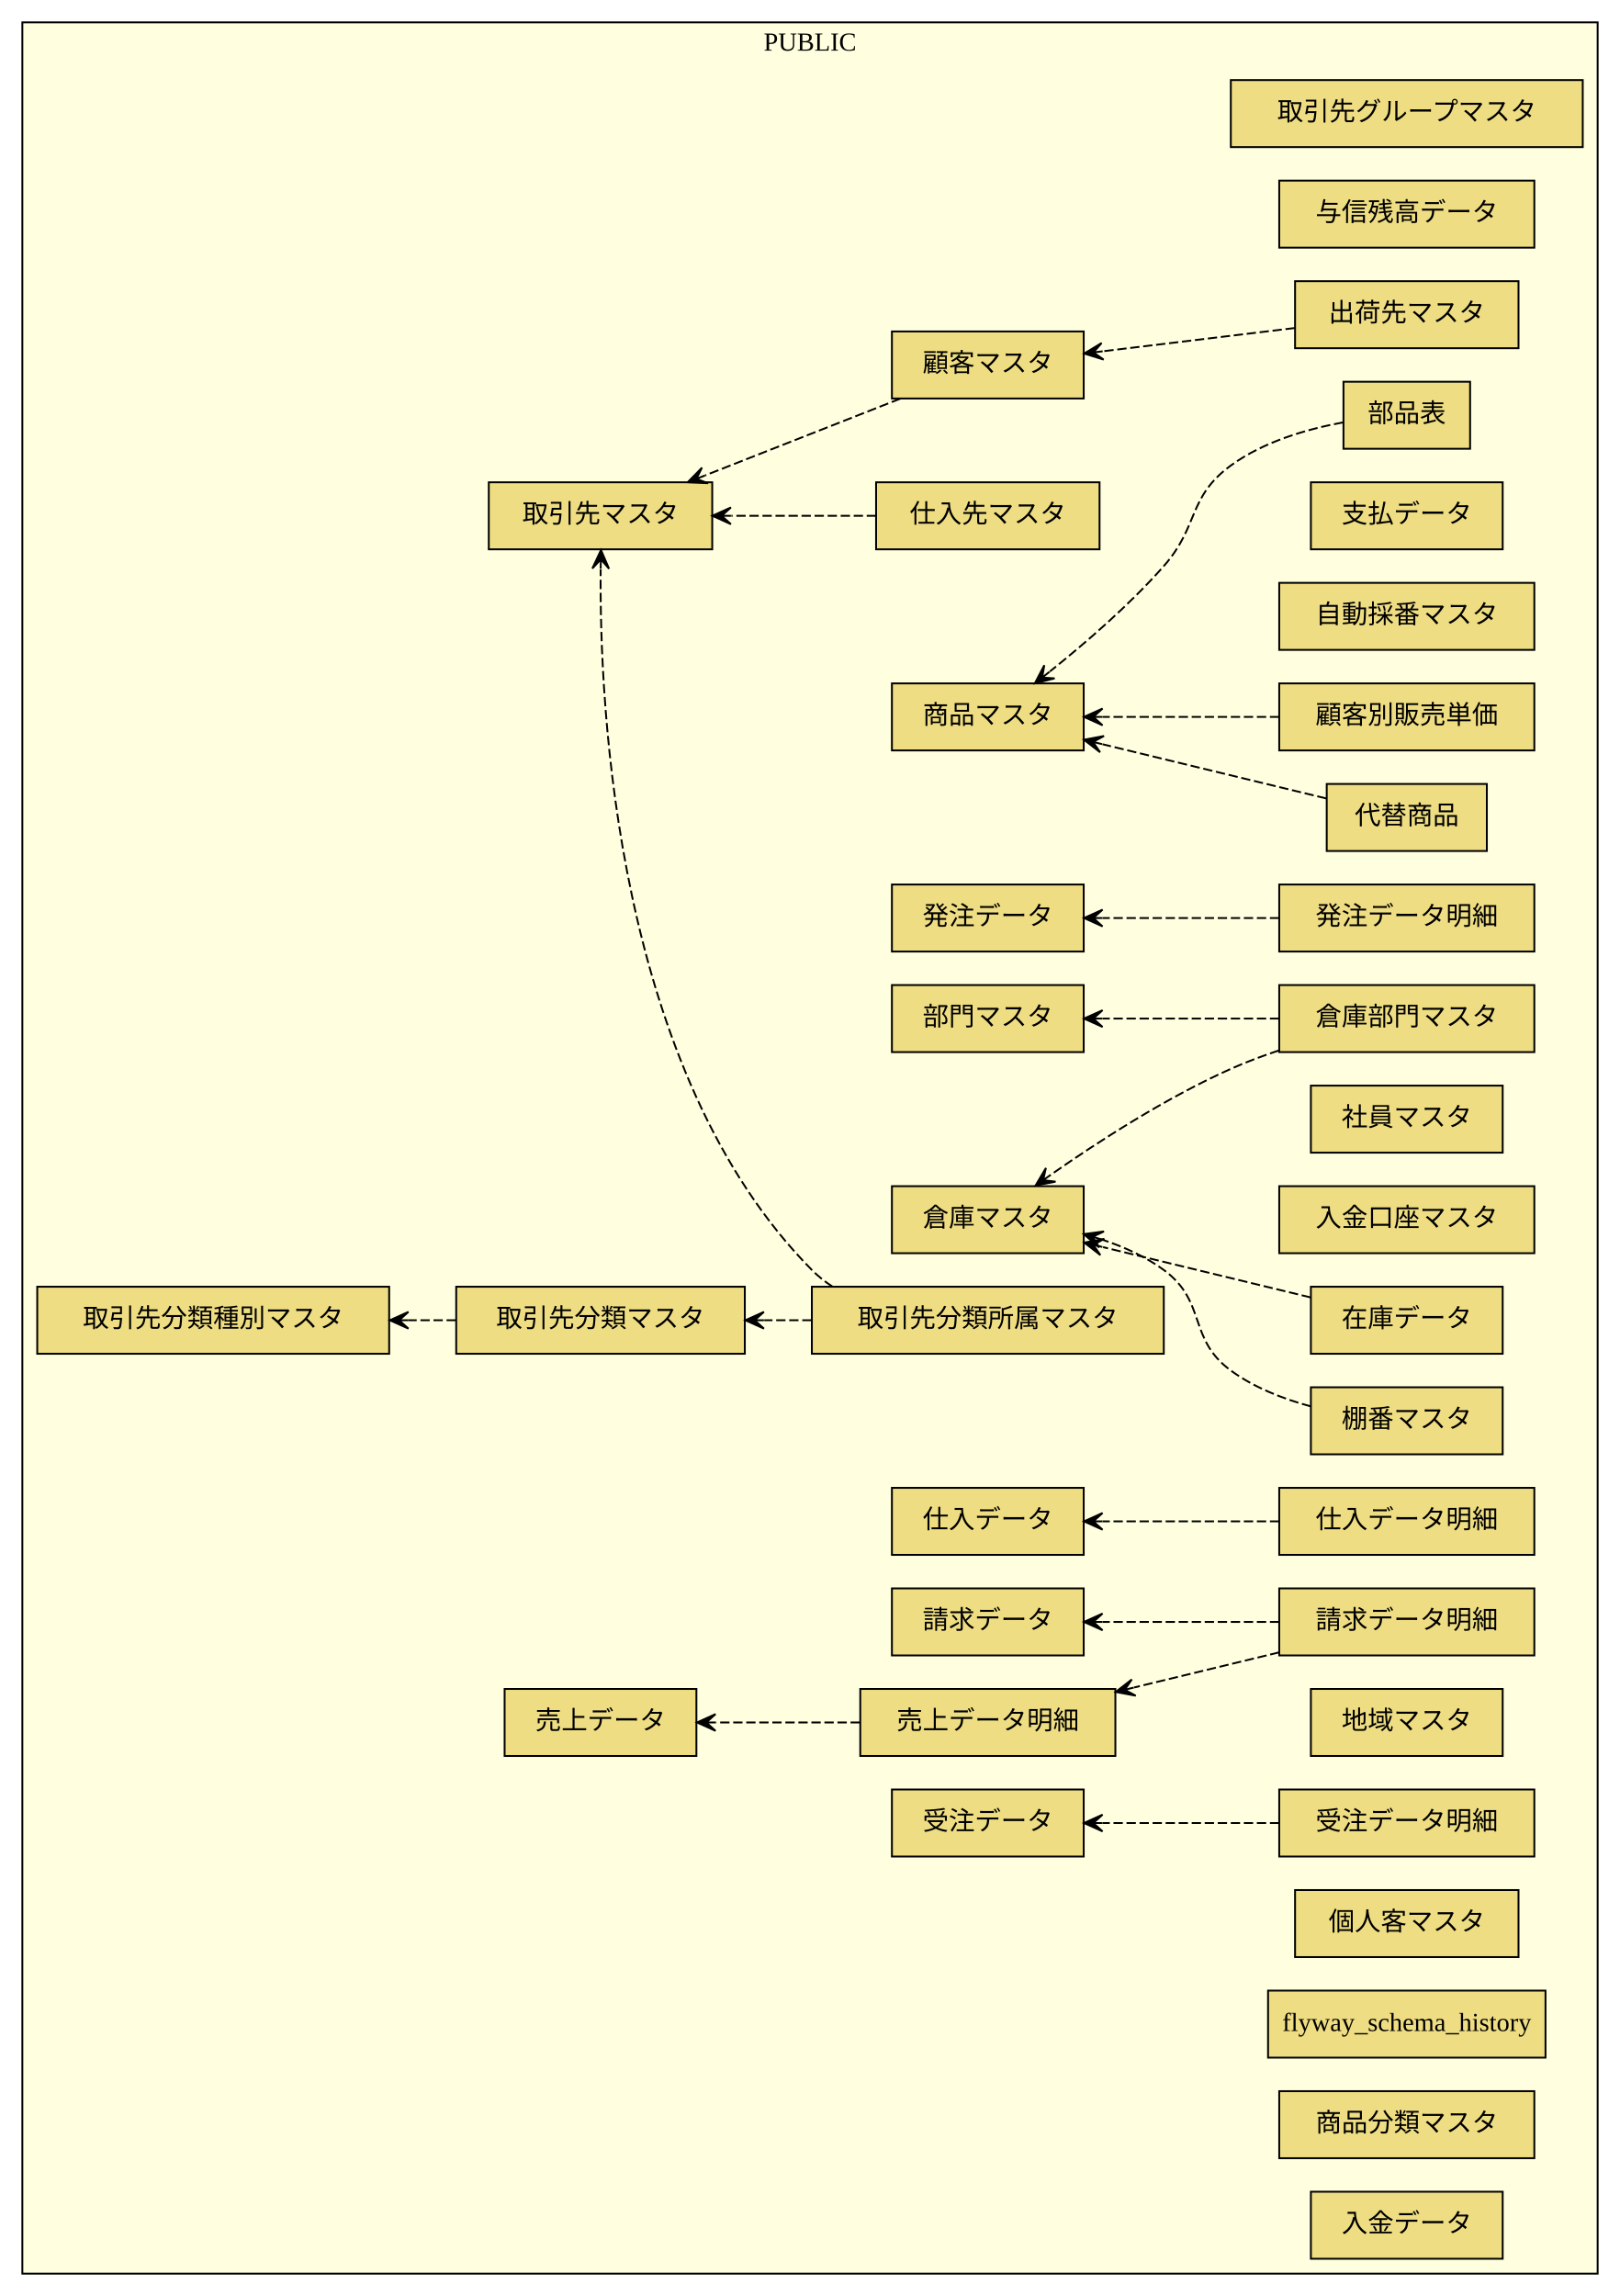
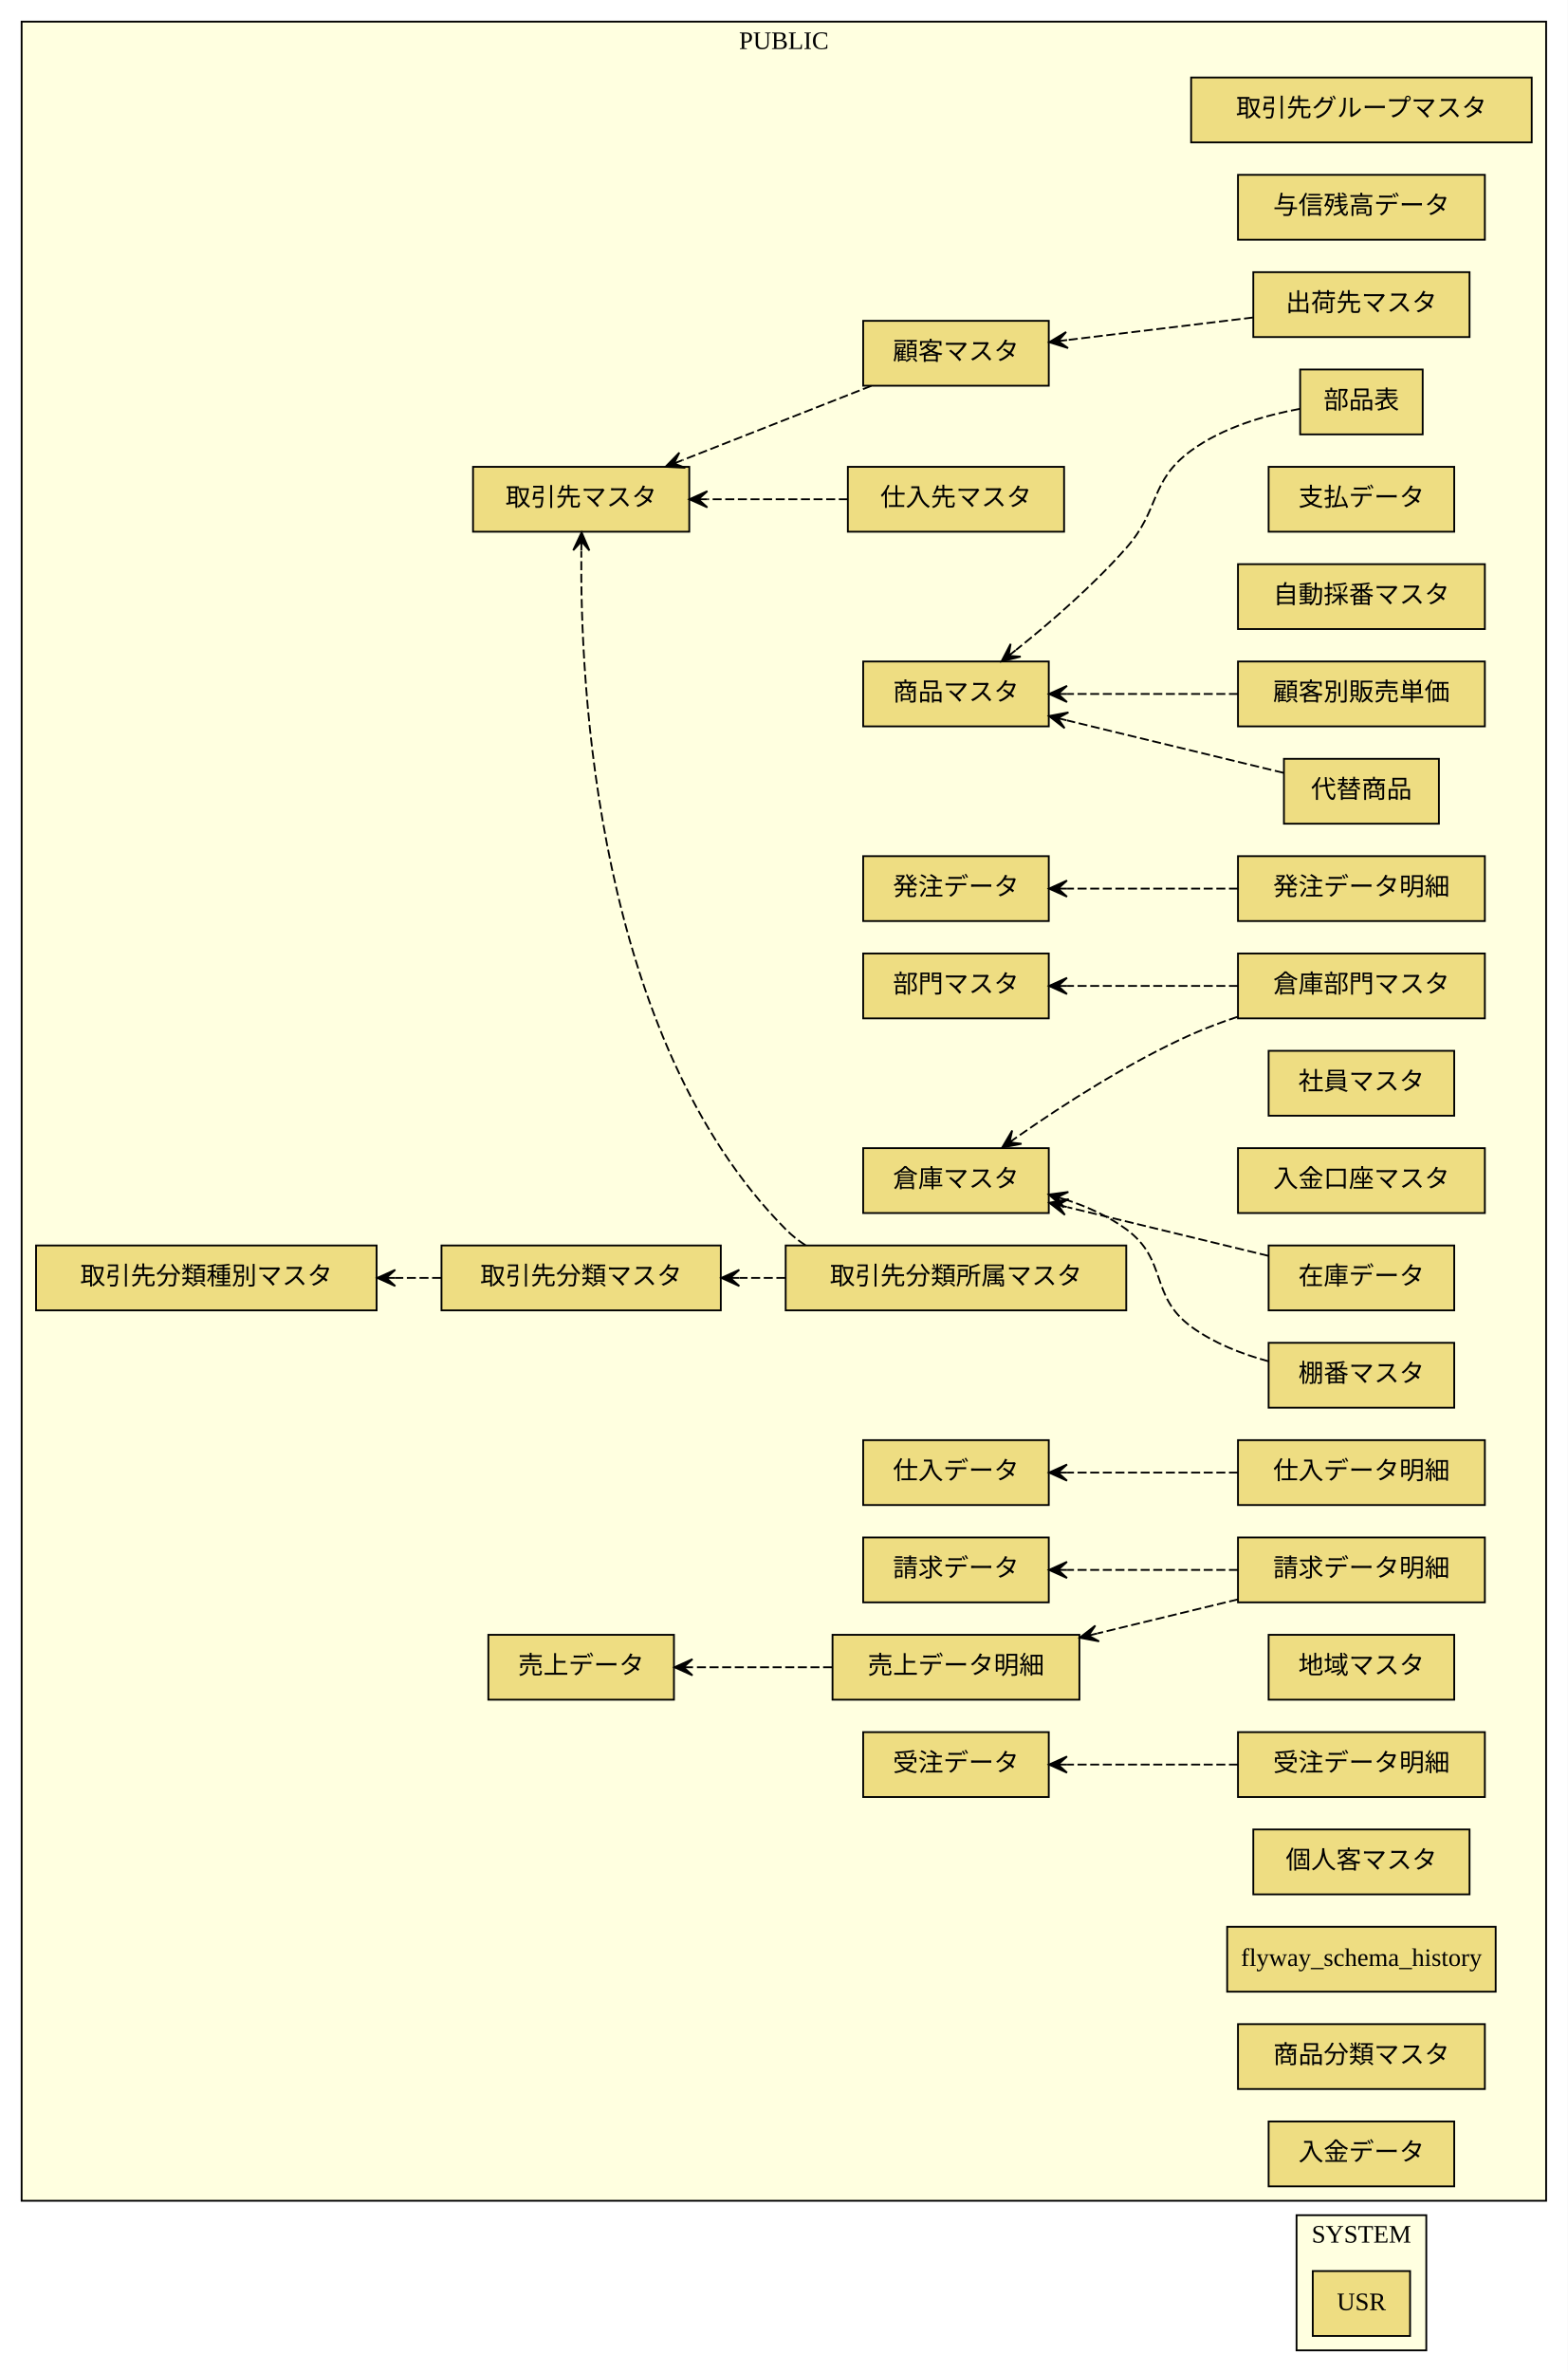
- <svg xmlns="http://www.w3.org/2000/svg" width="870pt" height="1233pt" viewBox="0.00 0.00 870.00 1233.00">
-   <g id="graph0" class="graph" transform="scale(1 1) rotate(0) translate(4 1229)">
-     <polygon fill="white" stroke="transparent" points="-4,4 -4,-1229 866,-1229 866,4 -4,4" />
+ <svg xmlns="http://www.w3.org/2000/svg" width="870pt" height="1316pt" viewBox="0.00 0.00 870.00 1316.00">
+   <g id="graph0" class="graph" transform="scale(1 1) rotate(0) translate(4 1312)">
+     <polygon fill="white" stroke="transparent" points="-4,4 -4,-1312 866,-1312 866,4 -4,4" />
    <g id="clust1" class="cluster">
-       <polygon fill="lightyellow" stroke="black" points="8,-8 8,-1217 854,-1217 854,-8 8,-8" />
-       <text text-anchor="middle" x="431" y="-1201.8" font-family="Times New Roman,serif" font-size="14.00">PUBLIC</text>
+       <polygon fill="lightyellow" stroke="black" points="715.5,-8 715.5,-83 787.5,-83 787.5,-8 715.5,-8" />
+       <text text-anchor="middle" x="751.5" y="-67.8" font-family="Times New Roman,serif" font-size="14.00">SYSTEM</text>
+     </g>
+     <g id="clust2" class="cluster">
+       <polygon fill="lightyellow" stroke="black" points="8,-91 8,-1300 854,-1300 854,-91 8,-91" />
+       <text text-anchor="middle" x="431" y="-1284.8" font-family="Times New Roman,serif" font-size="14.00">
+                 PUBLIC
+             </text>
    </g>
    <g id="node1" class="node">
-       <polygon fill="#eedd82" stroke="black" points="846,-1186 657,-1186 657,-1150 846,-1150 846,-1186" />
-       <text text-anchor="middle" x="751.5" y="-1164.3" font-family="Times New Roman,serif" font-size="14.00">取引先グループマスタ</text>
+       <polygon fill="#eedd82" stroke="black" points="778.5,-52 724.5,-52 724.5,-16 778.5,-16 778.5,-52" />
+       <text text-anchor="middle" x="751.5" y="-30.3" font-family="Times New Roman,serif" font-size="14.00">USR
+             </text>
    </g>
    <g id="node2" class="node">
-       <polygon fill="#eedd82" stroke="black" points="820,-1132 683,-1132 683,-1096 820,-1096 820,-1132" />
-       <text text-anchor="middle" x="751.5" y="-1110.3" font-family="Times New Roman,serif" font-size="14.00">与信残高データ</text>
+       <polygon fill="#eedd82" stroke="black" points="846,-1269 657,-1269 657,-1233 846,-1233 846,-1269" />
+       <text text-anchor="middle" x="751.5" y="-1247.3" font-family="Times New Roman,serif" font-size="14.00">
+                 取引先グループマスタ
+             </text>
    </g>
    <g id="node3" class="node">
-       <polygon fill="#eedd82" stroke="black" points="378.5,-970 258.5,-970 258.5,-934 378.5,-934 378.5,-970" />
-       <text text-anchor="middle" x="318.5" y="-948.3" font-family="Times New Roman,serif" font-size="14.00">取引先マスタ</text>
+       <polygon fill="#eedd82" stroke="black" points="820,-1215 683,-1215 683,-1179 820,-1179 820,-1215" />
+       <text text-anchor="middle" x="751.5" y="-1193.3" font-family="Times New Roman,serif" font-size="14.00">
+                 与信残高データ
+             </text>
    </g>
    <g id="node4" class="node">
-       <polygon fill="#eedd82" stroke="black" points="586.5,-970 466.5,-970 466.5,-934 586.5,-934 586.5,-970" />
-       <text text-anchor="middle" x="526.5" y="-948.3" font-family="Times New Roman,serif" font-size="14.00">仕入先マスタ</text>
+       <polygon fill="#eedd82" stroke="black" points="378.5,-1053 258.5,-1053 258.5,-1017 378.5,-1017 378.5,-1053" />
+       <text text-anchor="middle" x="318.5" y="-1031.3" font-family="Times New Roman,serif" font-size="14.00">
+                 取引先マスタ
+             </text>
+     </g>
+     <g id="node5" class="node">
+       <polygon fill="#eedd82" stroke="black" points="586.5,-1053 466.5,-1053 466.5,-1017 586.5,-1017 586.5,-1053" />
+       <text text-anchor="middle" x="526.5" y="-1031.3" font-family="Times New Roman,serif" font-size="14.00">
+                 仕入先マスタ
+             </text>
    </g>
    <g id="edge2" class="edge">
-       <path fill="none" stroke="black" stroke-dasharray="5,2" d="M466.47,-952C442.23,-952 413.98,-952 388.77,-952" />
-       <polygon fill="black" stroke="black" points="378.54,-952 388.54,-947.5 383.54,-952 388.54,-952 388.54,-952 388.54,-952 383.54,-952 388.54,-956.5 378.54,-952 378.54,-952" />
-     </g>
-     <g id="node5" class="node">
-       <polygon fill="#eedd82" stroke="black" points="578,-862 475,-862 475,-826 578,-826 578,-862" />
-       <text text-anchor="middle" x="526.5" y="-840.3" font-family="Times New Roman,serif" font-size="14.00">商品マスタ</text>
+       <path fill="none" stroke="black" stroke-dasharray="5,2" d="M466.47,-1035C442.23,-1035 413.98,-1035 388.77,-1035" />
+       <polygon fill="black" stroke="black" points="378.54,-1035 388.54,-1030.5 383.54,-1035 388.54,-1035 388.54,-1035 388.54,-1035 383.54,-1035 388.54,-1039.5 378.54,-1035 378.54,-1035" />
    </g>
    <g id="node6" class="node">
-       <polygon fill="#eedd82" stroke="black" points="785.5,-1024 717.5,-1024 717.5,-988 785.5,-988 785.5,-1024" />
-       <text text-anchor="middle" x="751.5" y="-1002.3" font-family="Times New Roman,serif" font-size="14.00">部品表</text>
+       <polygon fill="#eedd82" stroke="black" points="578,-945 475,-945 475,-909 578,-909 578,-945" />
+       <text text-anchor="middle" x="526.5" y="-923.3" font-family="Times New Roman,serif" font-size="14.00">
+                 商品マスタ
+             </text>
+     </g>
+     <g id="node7" class="node">
+       <polygon fill="#eedd82" stroke="black" points="785.5,-1107 717.5,-1107 717.5,-1071 785.5,-1071 785.5,-1107" />
+       <text text-anchor="middle" x="751.5" y="-1085.3" font-family="Times New Roman,serif" font-size="14.00">
+                 部品表
+             </text>
    </g>
    <g id="edge17" class="edge">
-       <path fill="none" stroke="black" stroke-dasharray="5,2" d="M717.28,-1002.16C698.19,-998.63 674.59,-991.88 657,-979 633.73,-961.96 640.07,-946.64 621,-925 602.57,-904.09 578.79,-883.56 559.83,-868.4" />
-       <polygon fill="black" stroke="black" points="551.76,-862.04 562.4,-864.7 555.69,-865.14 559.61,-868.23 559.61,-868.23 559.61,-868.23 555.69,-865.14 556.83,-871.77 551.76,-862.04 551.76,-862.04" />
-     </g>
-     <g id="node7" class="node">
-       <polygon fill="#eedd82" stroke="black" points="820,-862 683,-862 683,-826 820,-826 820,-862" />
-       <text text-anchor="middle" x="751.5" y="-840.3" font-family="Times New Roman,serif" font-size="14.00">顧客別販売単価</text>
+       <path fill="none" stroke="black" stroke-dasharray="5,2" d="M717.28,-1085.16C698.19,-1081.63 674.59,-1074.88 657,-1062 633.73,-1044.96 640.07,-1029.64 621,-1008 602.57,-987.09 578.79,-966.56 559.83,-951.4" />
+       <polygon fill="black" stroke="black" points="551.76,-945.04 562.4,-947.7 555.69,-948.14 559.61,-951.23 559.61,-951.23 559.61,-951.23 555.69,-948.14 556.83,-954.77 551.76,-945.04 551.76,-945.04" />
+     </g>
+     <g id="node8" class="node">
+       <polygon fill="#eedd82" stroke="black" points="820,-945 683,-945 683,-909 820,-909 820,-945" />
+       <text text-anchor="middle" x="751.5" y="-923.3" font-family="Times New Roman,serif" font-size="14.00">
+                 顧客別販売単価
+             </text>
    </g>
    <g id="edge19" class="edge">
-       <path fill="none" stroke="black" stroke-dasharray="5,2" d="M682.99,-844C652.83,-844 617.56,-844 588.24,-844" />
-       <polygon fill="black" stroke="black" points="578.13,-844 588.13,-839.5 583.13,-844 588.13,-844 588.13,-844 588.13,-844 583.13,-844 588.13,-848.5 578.13,-844 578.13,-844" />
-     </g>
-     <g id="node8" class="node">
-       <polygon fill="#eedd82" stroke="black" points="396,-538 241,-538 241,-502 396,-502 396,-538" />
-       <text text-anchor="middle" x="318.5" y="-516.3" font-family="Times New Roman,serif" font-size="14.00">取引先分類マスタ</text>
+       <path fill="none" stroke="black" stroke-dasharray="5,2" d="M682.99,-927C652.83,-927 617.56,-927 588.24,-927" />
+       <polygon fill="black" stroke="black" points="578.13,-927 588.13,-922.5 583.13,-927 588.13,-927 588.13,-927 588.13,-927 583.13,-927 588.13,-931.5 578.13,-927 578.13,-927" />
+     </g>
+     <g id="node9" class="node">
+       <polygon fill="#eedd82" stroke="black" points="396,-621 241,-621 241,-585 396,-585 396,-621" />
+       <text text-anchor="middle" x="318.5" y="-599.3" font-family="Times New Roman,serif" font-size="14.00">
+                 取引先分類マスタ
+             </text>
+     </g>
+     <g id="node17" class="node">
+       <polygon fill="#eedd82" stroke="black" points="205,-621 16,-621 16,-585 205,-585 205,-621" />
+       <text text-anchor="middle" x="110.5" y="-599.3" font-family="Times New Roman,serif" font-size="14.00">
+                 取引先分類種別マスタ
+             </text>
+     </g>
+     <g id="edge7" class="edge">
+       <path fill="none" stroke="black" stroke-dasharray="5,2" d="M240.79,-603C232.49,-603 223.94,-603 215.38,-603" />
+       <polygon fill="black" stroke="black" points="205.35,-603 215.35,-598.5 210.35,-603 215.35,-603 215.35,-603 215.35,-603 210.35,-603 215.35,-607.5 205.35,-603 205.35,-603" />
+     </g>
+     <g id="node10" class="node">
+       <polygon fill="#eedd82" stroke="black" points="621,-621 432,-621 432,-585 621,-585 621,-621" />
+       <text text-anchor="middle" x="526.5" y="-599.3" font-family="Times New Roman,serif" font-size="14.00">
+                 取引先分類所属マスタ
+             </text>
+     </g>
+     <g id="edge8" class="edge">
+       <path fill="none" stroke="black" stroke-dasharray="5,2" d="M443.03,-621.1C439.05,-623.69 435.33,-626.64 432,-630 326.52,-736.55 317.89,-932.93 318.59,-1006.33" />
+       <polygon fill="black" stroke="black" points="318.76,-1016.63 314.1,-1006.71 318.68,-1011.63 318.59,-1006.63 318.59,-1006.63 318.59,-1006.63 318.68,-1011.63 323.09,-1006.56 318.76,-1016.63 318.76,-1016.63" />
+     </g>
+     <g id="edge9" class="edge">
+       <path fill="none" stroke="black" stroke-dasharray="5,2" d="M431.84,-603C423.38,-603 414.83,-603 406.43,-603" />
+       <polygon fill="black" stroke="black" points="396.27,-603 406.27,-598.5 401.27,-603 406.27,-603 406.27,-603 406.27,-603 401.27,-603 406.27,-607.5 396.27,-603 396.27,-603" />
+     </g>
+     <g id="node11" class="node">
+       <polygon fill="#eedd82" stroke="black" points="803,-1053 700,-1053 700,-1017 803,-1017 803,-1053" />
+       <text text-anchor="middle" x="751.5" y="-1031.3" font-family="Times New Roman,serif" font-size="14.00">
+                 支払データ
+             </text>
+     </g>
+     <g id="node12" class="node">
+       <polygon fill="#eedd82" stroke="black" points="820,-999 683,-999 683,-963 820,-963 820,-999" />
+       <text text-anchor="middle" x="751.5" y="-977.3" font-family="Times New Roman,serif" font-size="14.00">
+                 自動採番マスタ
+             </text>
+     </g>
+     <g id="node13" class="node">
+       <polygon fill="#eedd82" stroke="black" points="578,-351 475,-351 475,-315 578,-315 578,-351" />
+       <text text-anchor="middle" x="526.5" y="-329.3" font-family="Times New Roman,serif" font-size="14.00">
+                 受注データ
+             </text>
+     </g>
+     <g id="node14" class="node">
+       <polygon fill="#eedd82" stroke="black" points="820,-837 683,-837 683,-801 820,-801 820,-837" />
+       <text text-anchor="middle" x="751.5" y="-815.3" font-family="Times New Roman,serif" font-size="14.00">
+                 発注データ明細
+             </text>
+     </g>
+     <g id="node20" class="node">
+       <polygon fill="#eedd82" stroke="black" points="578,-837 475,-837 475,-801 578,-801 578,-837" />
+       <text text-anchor="middle" x="526.5" y="-815.3" font-family="Times New Roman,serif" font-size="14.00">
+                 発注データ
+             </text>
+     </g>
+     <g id="edge14" class="edge">
+       <path fill="none" stroke="black" stroke-dasharray="5,2" d="M682.99,-819C652.83,-819 617.56,-819 588.24,-819" />
+       <polygon fill="black" stroke="black" points="578.13,-819 588.13,-814.5 583.13,-819 588.13,-819 588.13,-819 588.13,-819 583.13,-819 588.13,-823.5 578.13,-819 578.13,-819" />
+     </g>
+     <g id="node15" class="node">
+       <polygon fill="#eedd82" stroke="black" points="578,-1134 475,-1134 475,-1098 578,-1098 578,-1134" />
+       <text text-anchor="middle" x="526.5" y="-1112.3" font-family="Times New Roman,serif" font-size="14.00">
+                 顧客マスタ
+             </text>
+     </g>
+     <g id="edge18" class="edge">
+       <path fill="none" stroke="black" stroke-dasharray="5,2" d="M479.53,-1097.92C448.55,-1085.74 407.53,-1069.61 374.77,-1056.73" />
+       <polygon fill="black" stroke="black" points="365.33,-1053.02 376.29,-1052.49 369.99,-1054.85 374.64,-1056.68 374.64,-1056.68 374.64,-1056.68 369.99,-1054.85 372.99,-1060.87 365.33,-1053.02 365.33,-1053.02" />
    </g>
    <g id="node16" class="node">
-       <polygon fill="#eedd82" stroke="black" points="205,-538 16,-538 16,-502 205,-502 205,-538" />
-       <text text-anchor="middle" x="110.5" y="-516.3" font-family="Times New Roman,serif" font-size="14.00">取引先分類種別マスタ</text>
-     </g>
-     <g id="edge7" class="edge">
-       <path fill="none" stroke="black" stroke-dasharray="5,2" d="M240.79,-520C232.49,-520 223.94,-520 215.38,-520" />
-       <polygon fill="black" stroke="black" points="205.35,-520 215.35,-515.5 210.35,-520 215.35,-520 215.35,-520 215.35,-520 210.35,-520 215.35,-524.5 205.35,-520 205.35,-520" />
-     </g>
-     <g id="node9" class="node">
-       <polygon fill="#eedd82" stroke="black" points="621,-538 432,-538 432,-502 621,-502 621,-538" />
-       <text text-anchor="middle" x="526.5" y="-516.3" font-family="Times New Roman,serif" font-size="14.00">取引先分類所属マスタ</text>
-     </g>
-     <g id="edge8" class="edge">
-       <path fill="none" stroke="black" stroke-dasharray="5,2" d="M443.03,-538.1C439.05,-540.69 435.33,-543.64 432,-547 326.52,-653.55 317.89,-849.93 318.59,-923.33" />
-       <polygon fill="black" stroke="black" points="318.76,-933.63 314.1,-923.71 318.68,-928.63 318.59,-923.63 318.59,-923.63 318.59,-923.63 318.68,-928.63 323.09,-923.56 318.76,-933.63 318.76,-933.63" />
-     </g>
-     <g id="edge9" class="edge">
-       <path fill="none" stroke="black" stroke-dasharray="5,2" d="M431.84,-520C423.38,-520 414.83,-520 406.43,-520" />
-       <polygon fill="black" stroke="black" points="396.27,-520 406.27,-515.5 401.27,-520 406.27,-520 406.27,-520 406.27,-520 401.27,-520 406.27,-524.5 396.27,-520 396.27,-520" />
-     </g>
-     <g id="node10" class="node">
-       <polygon fill="#eedd82" stroke="black" points="803,-970 700,-970 700,-934 803,-934 803,-970" />
-       <text text-anchor="middle" x="751.5" y="-948.3" font-family="Times New Roman,serif" font-size="14.00">支払データ</text>
-     </g>
-     <g id="node11" class="node">
-       <polygon fill="#eedd82" stroke="black" points="820,-916 683,-916 683,-880 820,-880 820,-916" />
-       <text text-anchor="middle" x="751.5" y="-894.3" font-family="Times New Roman,serif" font-size="14.00">自動採番マスタ</text>
-     </g>
-     <g id="node12" class="node">
-       <polygon fill="#eedd82" stroke="black" points="578,-268 475,-268 475,-232 578,-232 578,-268" />
-       <text text-anchor="middle" x="526.5" y="-246.3" font-family="Times New Roman,serif" font-size="14.00">受注データ</text>
-     </g>
-     <g id="node13" class="node">
-       <polygon fill="#eedd82" stroke="black" points="820,-754 683,-754 683,-718 820,-718 820,-754" />
-       <text text-anchor="middle" x="751.5" y="-732.3" font-family="Times New Roman,serif" font-size="14.00">発注データ明細</text>
+       <polygon fill="#eedd82" stroke="black" points="820,-783 683,-783 683,-747 820,-747 820,-783" />
+       <text text-anchor="middle" x="751.5" y="-761.3" font-family="Times New Roman,serif" font-size="14.00">
+                 倉庫部門マスタ
+             </text>
+     </g>
+     <g id="node25" class="node">
+       <polygon fill="#eedd82" stroke="black" points="578,-783 475,-783 475,-747 578,-747 578,-783" />
+       <text text-anchor="middle" x="526.5" y="-761.3" font-family="Times New Roman,serif" font-size="14.00">
+                 部門マスタ
+             </text>
+     </g>
+     <g id="edge5" class="edge">
+       <path fill="none" stroke="black" stroke-dasharray="5,2" d="M682.99,-765C652.83,-765 617.56,-765 588.24,-765" />
+       <polygon fill="black" stroke="black" points="578.13,-765 588.13,-760.5 583.13,-765 588.13,-765 588.13,-765 588.13,-765 583.13,-765 588.13,-769.5 578.13,-765 578.13,-765" />
+     </g>
+     <g id="node29" class="node">
+       <polygon fill="#eedd82" stroke="black" points="578,-675 475,-675 475,-639 578,-639 578,-675" />
+       <text text-anchor="middle" x="526.5" y="-653.3" font-family="Times New Roman,serif" font-size="14.00">
+                 倉庫マスタ
+             </text>
+     </g>
+     <g id="edge4" class="edge">
+       <path fill="none" stroke="black" stroke-dasharray="5,2" d="M682.79,-747.88C673.97,-744.95 665.18,-741.65 657,-738 622.34,-722.52 585.96,-699.03 560.61,-681.33" />
+       <polygon fill="black" stroke="black" points="552.13,-675.33 562.89,-677.43 556.21,-678.22 560.3,-681.1 560.3,-681.1 560.3,-681.1 556.21,-678.22 557.7,-684.78 552.13,-675.33 552.13,-675.33" />
+     </g>
+     <g id="node18" class="node">
+       <polygon fill="#eedd82" stroke="black" points="803,-621 700,-621 700,-585 803,-585 803,-621" />
+       <text text-anchor="middle" x="751.5" y="-599.3" font-family="Times New Roman,serif" font-size="14.00">
+                 在庫データ
+             </text>
+     </g>
+     <g id="edge11" class="edge">
+       <path fill="none" stroke="black" stroke-dasharray="5,2" d="M699.9,-615.25C666.8,-623.27 623.37,-633.78 588.38,-642.26" />
+       <polygon fill="black" stroke="black" points="578.29,-644.7 586.95,-637.97 583.15,-643.52 588.01,-642.35 588.01,-642.35 588.01,-642.35 583.15,-643.52 589.07,-646.72 578.29,-644.7 578.29,-644.7" />
    </g>
    <g id="node19" class="node">
-       <polygon fill="#eedd82" stroke="black" points="578,-754 475,-754 475,-718 578,-718 578,-754" />
-       <text text-anchor="middle" x="526.5" y="-732.3" font-family="Times New Roman,serif" font-size="14.00">発注データ</text>
-     </g>
-     <g id="edge14" class="edge">
-       <path fill="none" stroke="black" stroke-dasharray="5,2" d="M682.99,-736C652.83,-736 617.56,-736 588.24,-736" />
-       <polygon fill="black" stroke="black" points="578.13,-736 588.13,-731.5 583.13,-736 588.13,-736 588.13,-736 588.13,-736 583.13,-736 588.13,-740.5 578.13,-736 578.13,-736" />
-     </g>
-     <g id="node14" class="node">
-       <polygon fill="#eedd82" stroke="black" points="578,-1051 475,-1051 475,-1015 578,-1015 578,-1051" />
-       <text text-anchor="middle" x="526.5" y="-1029.3" font-family="Times New Roman,serif" font-size="14.00">顧客マスタ</text>
-     </g>
-     <g id="edge18" class="edge">
-       <path fill="none" stroke="black" stroke-dasharray="5,2" d="M479.53,-1014.92C448.55,-1002.74 407.53,-986.61 374.77,-973.73" />
-       <polygon fill="black" stroke="black" points="365.33,-970.02 376.29,-969.49 369.99,-971.85 374.64,-973.68 374.64,-973.68 374.64,-973.68 369.99,-971.85 372.99,-977.87 365.33,-970.02 365.33,-970.02" />
-     </g>
-     <g id="node15" class="node">
-       <polygon fill="#eedd82" stroke="black" points="820,-700 683,-700 683,-664 820,-664 820,-700" />
-       <text text-anchor="middle" x="751.5" y="-678.3" font-family="Times New Roman,serif" font-size="14.00">倉庫部門マスタ</text>
+       <polygon fill="#eedd82" stroke="black" points="811.5,-1161 691.5,-1161 691.5,-1125 811.5,-1125 811.5,-1161" />
+       <text text-anchor="middle" x="751.5" y="-1139.3" font-family="Times New Roman,serif" font-size="14.00">
+                 出荷先マスタ
+             </text>
+     </g>
+     <g id="edge6" class="edge">
+       <path fill="none" stroke="black" stroke-dasharray="5,2" d="M691.33,-1135.84C659.54,-1131.99 620.42,-1127.25 588.37,-1123.37" />
+       <polygon fill="black" stroke="black" points="578.24,-1122.14 588.71,-1118.88 583.2,-1122.74 588.17,-1123.35 588.17,-1123.35 588.17,-1123.35 583.2,-1122.74 587.62,-1127.81 578.24,-1122.14 578.24,-1122.14" />
+     </g>
+     <g id="node21" class="node">
+       <polygon fill="#eedd82" stroke="black" points="578,-459 475,-459 475,-423 578,-423 578,-459" />
+       <text text-anchor="middle" x="526.5" y="-437.3" font-family="Times New Roman,serif" font-size="14.00">
+                 請求データ
+             </text>
+     </g>
+     <g id="node22" class="node">
+       <polygon fill="#eedd82" stroke="black" points="803,-729 700,-729 700,-693 803,-693 803,-729" />
+       <text text-anchor="middle" x="751.5" y="-707.3" font-family="Times New Roman,serif" font-size="14.00">
+                 社員マスタ
+             </text>
+     </g>
+     <g id="node23" class="node">
+       <polygon fill="#eedd82" stroke="black" points="820,-675 683,-675 683,-639 820,-639 820,-675" />
+       <text text-anchor="middle" x="751.5" y="-653.3" font-family="Times New Roman,serif" font-size="14.00">
+                 入金口座マスタ
+             </text>
    </g>
    <g id="node24" class="node">
-       <polygon fill="#eedd82" stroke="black" points="578,-700 475,-700 475,-664 578,-664 578,-700" />
-       <text text-anchor="middle" x="526.5" y="-678.3" font-family="Times New Roman,serif" font-size="14.00">部門マスタ</text>
-     </g>
-     <g id="edge5" class="edge">
-       <path fill="none" stroke="black" stroke-dasharray="5,2" d="M682.99,-682C652.83,-682 617.56,-682 588.24,-682" />
-       <polygon fill="black" stroke="black" points="578.13,-682 588.13,-677.5 583.13,-682 588.13,-682 588.13,-682 588.13,-682 583.13,-682 588.13,-686.5 578.13,-682 578.13,-682" />
+       <polygon fill="#eedd82" stroke="black" points="820,-513 683,-513 683,-477 820,-477 820,-513" />
+       <text text-anchor="middle" x="751.5" y="-491.3" font-family="Times New Roman,serif" font-size="14.00">
+                 仕入データ明細
+             </text>
+     </g>
+     <g id="node37" class="node">
+       <polygon fill="#eedd82" stroke="black" points="578,-513 475,-513 475,-477 578,-477 578,-513" />
+       <text text-anchor="middle" x="526.5" y="-491.3" font-family="Times New Roman,serif" font-size="14.00">
+                 仕入データ
+             </text>
+     </g>
+     <g id="edge1" class="edge">
+       <path fill="none" stroke="black" stroke-dasharray="5,2" d="M682.99,-495C652.83,-495 617.56,-495 588.24,-495" />
+       <polygon fill="black" stroke="black" points="578.13,-495 588.13,-490.5 583.13,-495 588.13,-495 588.13,-495 588.13,-495 583.13,-495 588.13,-499.5 578.13,-495 578.13,-495" />
+     </g>
+     <g id="node26" class="node">
+       <polygon fill="#eedd82" stroke="black" points="820,-459 683,-459 683,-423 820,-423 820,-459" />
+       <text text-anchor="middle" x="751.5" y="-437.3" font-family="Times New Roman,serif" font-size="14.00">
+                 請求データ明細
+             </text>
+     </g>
+     <g id="edge16" class="edge">
+       <path fill="none" stroke="black" stroke-dasharray="5,2" d="M682.99,-441C652.83,-441 617.56,-441 588.24,-441" />
+       <polygon fill="black" stroke="black" points="578.13,-441 588.13,-436.5 583.13,-441 588.13,-441 588.13,-441 588.13,-441 583.13,-441 588.13,-445.5 578.13,-441 578.13,-441" />
+     </g>
+     <g id="node30" class="node">
+       <polygon fill="#eedd82" stroke="black" points="595,-405 458,-405 458,-369 595,-369 595,-405" />
+       <text text-anchor="middle" x="526.5" y="-383.3" font-family="Times New Roman,serif" font-size="14.00">
+                 売上データ明細
+             </text>
+     </g>
+     <g id="edge15" class="edge">
+       <path fill="none" stroke="black" stroke-dasharray="5,2" d="M682.99,-424.65C658.43,-418.7 630.48,-411.94 605.12,-405.8" />
+       <polygon fill="black" stroke="black" points="595.17,-403.39 605.95,-401.37 600.03,-404.56 604.89,-405.74 604.89,-405.74 604.89,-405.74 600.03,-404.56 603.83,-410.11 595.17,-403.39 595.17,-403.39" />
+     </g>
+     <g id="node27" class="node">
+       <polygon fill="#eedd82" stroke="black" points="803,-567 700,-567 700,-531 803,-531 803,-567" />
+       <text text-anchor="middle" x="751.5" y="-545.3" font-family="Times New Roman,serif" font-size="14.00">
+                 棚番マスタ
+             </text>
+     </g>
+     <g id="edge13" class="edge">
+       <path fill="none" stroke="black" stroke-dasharray="5,2" d="M699.99,-556.74C685.15,-560.75 669.54,-566.82 657,-576 633.73,-593.04 644.27,-612.96 621,-630 611.2,-637.17 599.53,-642.45 587.82,-646.32" />
+       <polygon fill="black" stroke="black" points="578.01,-649.26 586.3,-642.08 582.8,-647.83 587.59,-646.39 587.59,-646.39 587.59,-646.39 582.8,-647.83 588.88,-650.7 578.01,-649.26 578.01,-649.26" />
    </g>
    <g id="node28" class="node">
-       <polygon fill="#eedd82" stroke="black" points="578,-592 475,-592 475,-556 578,-556 578,-592" />
-       <text text-anchor="middle" x="526.5" y="-570.3" font-family="Times New Roman,serif" font-size="14.00">倉庫マスタ</text>
-     </g>
-     <g id="edge4" class="edge">
-       <path fill="none" stroke="black" stroke-dasharray="5,2" d="M682.79,-664.88C673.97,-661.95 665.18,-658.65 657,-655 622.34,-639.52 585.96,-616.03 560.61,-598.33" />
-       <polygon fill="black" stroke="black" points="552.13,-592.33 562.89,-594.43 556.21,-595.22 560.3,-598.1 560.3,-598.1 560.3,-598.1 556.21,-595.22 557.7,-601.78 552.13,-592.33 552.13,-592.33" />
-     </g>
-     <g id="node17" class="node">
-       <polygon fill="#eedd82" stroke="black" points="803,-538 700,-538 700,-502 803,-502 803,-538" />
-       <text text-anchor="middle" x="751.5" y="-516.3" font-family="Times New Roman,serif" font-size="14.00">在庫データ</text>
-     </g>
-     <g id="edge11" class="edge">
-       <path fill="none" stroke="black" stroke-dasharray="5,2" d="M699.9,-532.25C666.8,-540.27 623.37,-550.78 588.38,-559.26" />
-       <polygon fill="black" stroke="black" points="578.29,-561.7 586.95,-554.97 583.15,-560.52 588.01,-559.35 588.01,-559.35 588.01,-559.35 583.15,-560.52 589.07,-563.72 578.29,-561.7 578.29,-561.7" />
-     </g>
-     <g id="node18" class="node">
-       <polygon fill="#eedd82" stroke="black" points="811.5,-1078 691.5,-1078 691.5,-1042 811.5,-1042 811.5,-1078" />
-       <text text-anchor="middle" x="751.5" y="-1056.3" font-family="Times New Roman,serif" font-size="14.00">出荷先マスタ</text>
-     </g>
-     <g id="edge6" class="edge">
-       <path fill="none" stroke="black" stroke-dasharray="5,2" d="M691.33,-1052.84C659.54,-1048.99 620.42,-1044.25 588.37,-1040.37" />
-       <polygon fill="black" stroke="black" points="578.24,-1039.14 588.71,-1035.88 583.2,-1039.74 588.17,-1040.35 588.17,-1040.35 588.17,-1040.35 583.2,-1039.74 587.62,-1044.81 578.24,-1039.14 578.24,-1039.14" />
-     </g>
-     <g id="node20" class="node">
-       <polygon fill="#eedd82" stroke="black" points="578,-376 475,-376 475,-340 578,-340 578,-376" />
-       <text text-anchor="middle" x="526.5" y="-354.3" font-family="Times New Roman,serif" font-size="14.00">請求データ</text>
-     </g>
-     <g id="node21" class="node">
-       <polygon fill="#eedd82" stroke="black" points="803,-646 700,-646 700,-610 803,-610 803,-646" />
-       <text text-anchor="middle" x="751.5" y="-624.3" font-family="Times New Roman,serif" font-size="14.00">社員マスタ</text>
-     </g>
-     <g id="node22" class="node">
-       <polygon fill="#eedd82" stroke="black" points="820,-592 683,-592 683,-556 820,-556 820,-592" />
-       <text text-anchor="middle" x="751.5" y="-570.3" font-family="Times New Roman,serif" font-size="14.00">入金口座マスタ</text>
-     </g>
-     <g id="node23" class="node">
-       <polygon fill="#eedd82" stroke="black" points="820,-430 683,-430 683,-394 820,-394 820,-430" />
-       <text text-anchor="middle" x="751.5" y="-408.3" font-family="Times New Roman,serif" font-size="14.00">仕入データ明細</text>
+       <polygon fill="#eedd82" stroke="black" points="794.5,-891 708.5,-891 708.5,-855 794.5,-855 794.5,-891" />
+       <text text-anchor="middle" x="751.5" y="-869.3" font-family="Times New Roman,serif" font-size="14.00">
+                 代替商品
+             </text>
+     </g>
+     <g id="edge3" class="edge">
+       <path fill="none" stroke="black" stroke-dasharray="5,2" d="M708.29,-883.22C674.33,-891.44 626.16,-903.11 588.08,-912.33" />
+       <polygon fill="black" stroke="black" points="578.13,-914.74 586.79,-908.01 582.99,-913.56 587.85,-912.39 587.85,-912.39 587.85,-912.39 582.99,-913.56 588.91,-916.76 578.13,-914.74 578.13,-914.74" />
+     </g>
+     <g id="node33" class="node">
+       <polygon fill="#eedd82" stroke="black" points="370,-405 267,-405 267,-369 370,-369 370,-405" />
+       <text text-anchor="middle" x="318.5" y="-383.3" font-family="Times New Roman,serif" font-size="14.00">
+                 売上データ
+             </text>
+     </g>
+     <g id="edge12" class="edge">
+       <path fill="none" stroke="black" stroke-dasharray="5,2" d="M457.76,-387C432.83,-387 404.76,-387 380.46,-387" />
+       <polygon fill="black" stroke="black" points="370.29,-387 380.29,-382.5 375.29,-387 380.29,-387 380.29,-387 380.29,-387 375.29,-387 380.29,-391.5 370.29,-387 370.29,-387" />
+     </g>
+     <g id="node31" class="node">
+       <polygon fill="#eedd82" stroke="black" points="803,-405 700,-405 700,-369 803,-369 803,-405" />
+       <text text-anchor="middle" x="751.5" y="-383.3" font-family="Times New Roman,serif" font-size="14.00">
+                 地域マスタ
+             </text>
+     </g>
+     <g id="node32" class="node">
+       <polygon fill="#eedd82" stroke="black" points="820,-351 683,-351 683,-315 820,-315 820,-351" />
+       <text text-anchor="middle" x="751.5" y="-329.3" font-family="Times New Roman,serif" font-size="14.00">
+                 受注データ明細
+             </text>
+     </g>
+     <g id="edge10" class="edge">
+       <path fill="none" stroke="black" stroke-dasharray="5,2" d="M682.99,-333C652.83,-333 617.56,-333 588.24,-333" />
+       <polygon fill="black" stroke="black" points="578.13,-333 588.13,-328.5 583.13,-333 588.13,-333 588.13,-333 588.13,-333 583.13,-333 588.13,-337.5 578.13,-333 578.13,-333" />
+     </g>
+     <g id="node34" class="node">
+       <polygon fill="#eedd82" stroke="black" points="811.5,-297 691.5,-297 691.5,-261 811.5,-261 811.5,-297" />
+       <text text-anchor="middle" x="751.5" y="-275.3" font-family="Times New Roman,serif" font-size="14.00">
+                 個人客マスタ
+             </text>
+     </g>
+     <g id="node35" class="node">
+       <polygon fill="#eedd82" stroke="black" points="826,-243 677,-243 677,-207 826,-207 826,-243" />
+       <text text-anchor="middle" x="751.5" y="-221.3" font-family="Times New Roman,serif" font-size="14.00">
+                 flyway_schema_history
+             </text>
    </g>
    <g id="node36" class="node">
-       <polygon fill="#eedd82" stroke="black" points="578,-430 475,-430 475,-394 578,-394 578,-430" />
-       <text text-anchor="middle" x="526.5" y="-408.3" font-family="Times New Roman,serif" font-size="14.00">仕入データ</text>
-     </g>
-     <g id="edge1" class="edge">
-       <path fill="none" stroke="black" stroke-dasharray="5,2" d="M682.99,-412C652.83,-412 617.56,-412 588.24,-412" />
-       <polygon fill="black" stroke="black" points="578.13,-412 588.13,-407.5 583.13,-412 588.13,-412 588.13,-412 588.13,-412 583.13,-412 588.13,-416.5 578.13,-412 578.13,-412" />
-     </g>
-     <g id="node25" class="node">
-       <polygon fill="#eedd82" stroke="black" points="820,-376 683,-376 683,-340 820,-340 820,-376" />
-       <text text-anchor="middle" x="751.5" y="-354.3" font-family="Times New Roman,serif" font-size="14.00">請求データ明細</text>
-     </g>
-     <g id="edge16" class="edge">
-       <path fill="none" stroke="black" stroke-dasharray="5,2" d="M682.99,-358C652.83,-358 617.56,-358 588.24,-358" />
-       <polygon fill="black" stroke="black" points="578.13,-358 588.13,-353.5 583.13,-358 588.13,-358 588.13,-358 588.13,-358 583.13,-358 588.13,-362.5 578.13,-358 578.13,-358" />
-     </g>
-     <g id="node29" class="node">
-       <polygon fill="#eedd82" stroke="black" points="595,-322 458,-322 458,-286 595,-286 595,-322" />
-       <text text-anchor="middle" x="526.5" y="-300.3" font-family="Times New Roman,serif" font-size="14.00">売上データ明細</text>
-     </g>
-     <g id="edge15" class="edge">
-       <path fill="none" stroke="black" stroke-dasharray="5,2" d="M682.99,-341.65C658.43,-335.7 630.48,-328.94 605.12,-322.8" />
-       <polygon fill="black" stroke="black" points="595.17,-320.39 605.95,-318.37 600.03,-321.56 604.89,-322.74 604.89,-322.74 604.89,-322.74 600.03,-321.56 603.83,-327.11 595.17,-320.39 595.17,-320.39" />
-     </g>
-     <g id="node26" class="node">
-       <polygon fill="#eedd82" stroke="black" points="803,-484 700,-484 700,-448 803,-448 803,-484" />
-       <text text-anchor="middle" x="751.5" y="-462.3" font-family="Times New Roman,serif" font-size="14.00">棚番マスタ</text>
-     </g>
-     <g id="edge13" class="edge">
-       <path fill="none" stroke="black" stroke-dasharray="5,2" d="M699.99,-473.74C685.15,-477.75 669.54,-483.82 657,-493 633.73,-510.04 644.27,-529.96 621,-547 611.2,-554.17 599.53,-559.45 587.82,-563.32" />
-       <polygon fill="black" stroke="black" points="578.01,-566.26 586.3,-559.08 582.8,-564.83 587.59,-563.39 587.59,-563.39 587.59,-563.39 582.8,-564.83 588.88,-567.7 578.01,-566.26 578.01,-566.26" />
-     </g>
-     <g id="node27" class="node">
-       <polygon fill="#eedd82" stroke="black" points="794.5,-808 708.5,-808 708.5,-772 794.5,-772 794.5,-808" />
-       <text text-anchor="middle" x="751.5" y="-786.3" font-family="Times New Roman,serif" font-size="14.00">代替商品</text>
-     </g>
-     <g id="edge3" class="edge">
-       <path fill="none" stroke="black" stroke-dasharray="5,2" d="M708.29,-800.22C674.33,-808.44 626.16,-820.11 588.08,-829.33" />
-       <polygon fill="black" stroke="black" points="578.13,-831.74 586.79,-825.01 582.99,-830.56 587.85,-829.39 587.85,-829.39 587.85,-829.39 582.99,-830.56 588.91,-833.76 578.13,-831.74 578.13,-831.74" />
-     </g>
-     <g id="node32" class="node">
-       <polygon fill="#eedd82" stroke="black" points="370,-322 267,-322 267,-286 370,-286 370,-322" />
-       <text text-anchor="middle" x="318.5" y="-300.3" font-family="Times New Roman,serif" font-size="14.00">売上データ</text>
-     </g>
-     <g id="edge12" class="edge">
-       <path fill="none" stroke="black" stroke-dasharray="5,2" d="M457.76,-304C432.83,-304 404.76,-304 380.46,-304" />
-       <polygon fill="black" stroke="black" points="370.29,-304 380.29,-299.5 375.29,-304 380.29,-304 380.29,-304 380.29,-304 375.29,-304 380.29,-308.5 370.29,-304 370.29,-304" />
-     </g>
-     <g id="node30" class="node">
-       <polygon fill="#eedd82" stroke="black" points="803,-322 700,-322 700,-286 803,-286 803,-322" />
-       <text text-anchor="middle" x="751.5" y="-300.3" font-family="Times New Roman,serif" font-size="14.00">地域マスタ</text>
-     </g>
-     <g id="node31" class="node">
-       <polygon fill="#eedd82" stroke="black" points="820,-268 683,-268 683,-232 820,-232 820,-268" />
-       <text text-anchor="middle" x="751.5" y="-246.3" font-family="Times New Roman,serif" font-size="14.00">受注データ明細</text>
-     </g>
-     <g id="edge10" class="edge">
-       <path fill="none" stroke="black" stroke-dasharray="5,2" d="M682.99,-250C652.83,-250 617.56,-250 588.24,-250" />
-       <polygon fill="black" stroke="black" points="578.13,-250 588.13,-245.5 583.13,-250 588.13,-250 588.13,-250 588.13,-250 583.13,-250 588.13,-254.5 578.13,-250 578.13,-250" />
-     </g>
-     <g id="node33" class="node">
-       <polygon fill="#eedd82" stroke="black" points="811.5,-214 691.5,-214 691.5,-178 811.5,-178 811.5,-214" />
-       <text text-anchor="middle" x="751.5" y="-192.3" font-family="Times New Roman,serif" font-size="14.00">個人客マスタ</text>
-     </g>
-     <g id="node34" class="node">
-       <polygon fill="#eedd82" stroke="black" points="826,-160 677,-160 677,-124 826,-124 826,-160" />
-       <text text-anchor="middle" x="751.5" y="-138.3" font-family="Times New Roman,serif" font-size="14.00">flyway_schema_history</text>
-     </g>
-     <g id="node35" class="node">
-       <polygon fill="#eedd82" stroke="black" points="820,-106 683,-106 683,-70 820,-70 820,-106" />
-       <text text-anchor="middle" x="751.5" y="-84.3" font-family="Times New Roman,serif" font-size="14.00">商品分類マスタ</text>
-     </g>
-     <g id="node37" class="node">
-       <polygon fill="#eedd82" stroke="black" points="803,-52 700,-52 700,-16 803,-16 803,-52" />
-       <text text-anchor="middle" x="751.5" y="-30.3" font-family="Times New Roman,serif" font-size="14.00">入金データ</text>
+       <polygon fill="#eedd82" stroke="black" points="820,-189 683,-189 683,-153 820,-153 820,-189" />
+       <text text-anchor="middle" x="751.5" y="-167.3" font-family="Times New Roman,serif" font-size="14.00">
+                 商品分類マスタ
+             </text>
+     </g>
+     <g id="node38" class="node">
+       <polygon fill="#eedd82" stroke="black" points="803,-135 700,-135 700,-99 803,-99 803,-135" />
+       <text text-anchor="middle" x="751.5" y="-113.3" font-family="Times New Roman,serif" font-size="14.00">
+                 入金データ
+             </text>
    </g>
  </g>
</svg>
